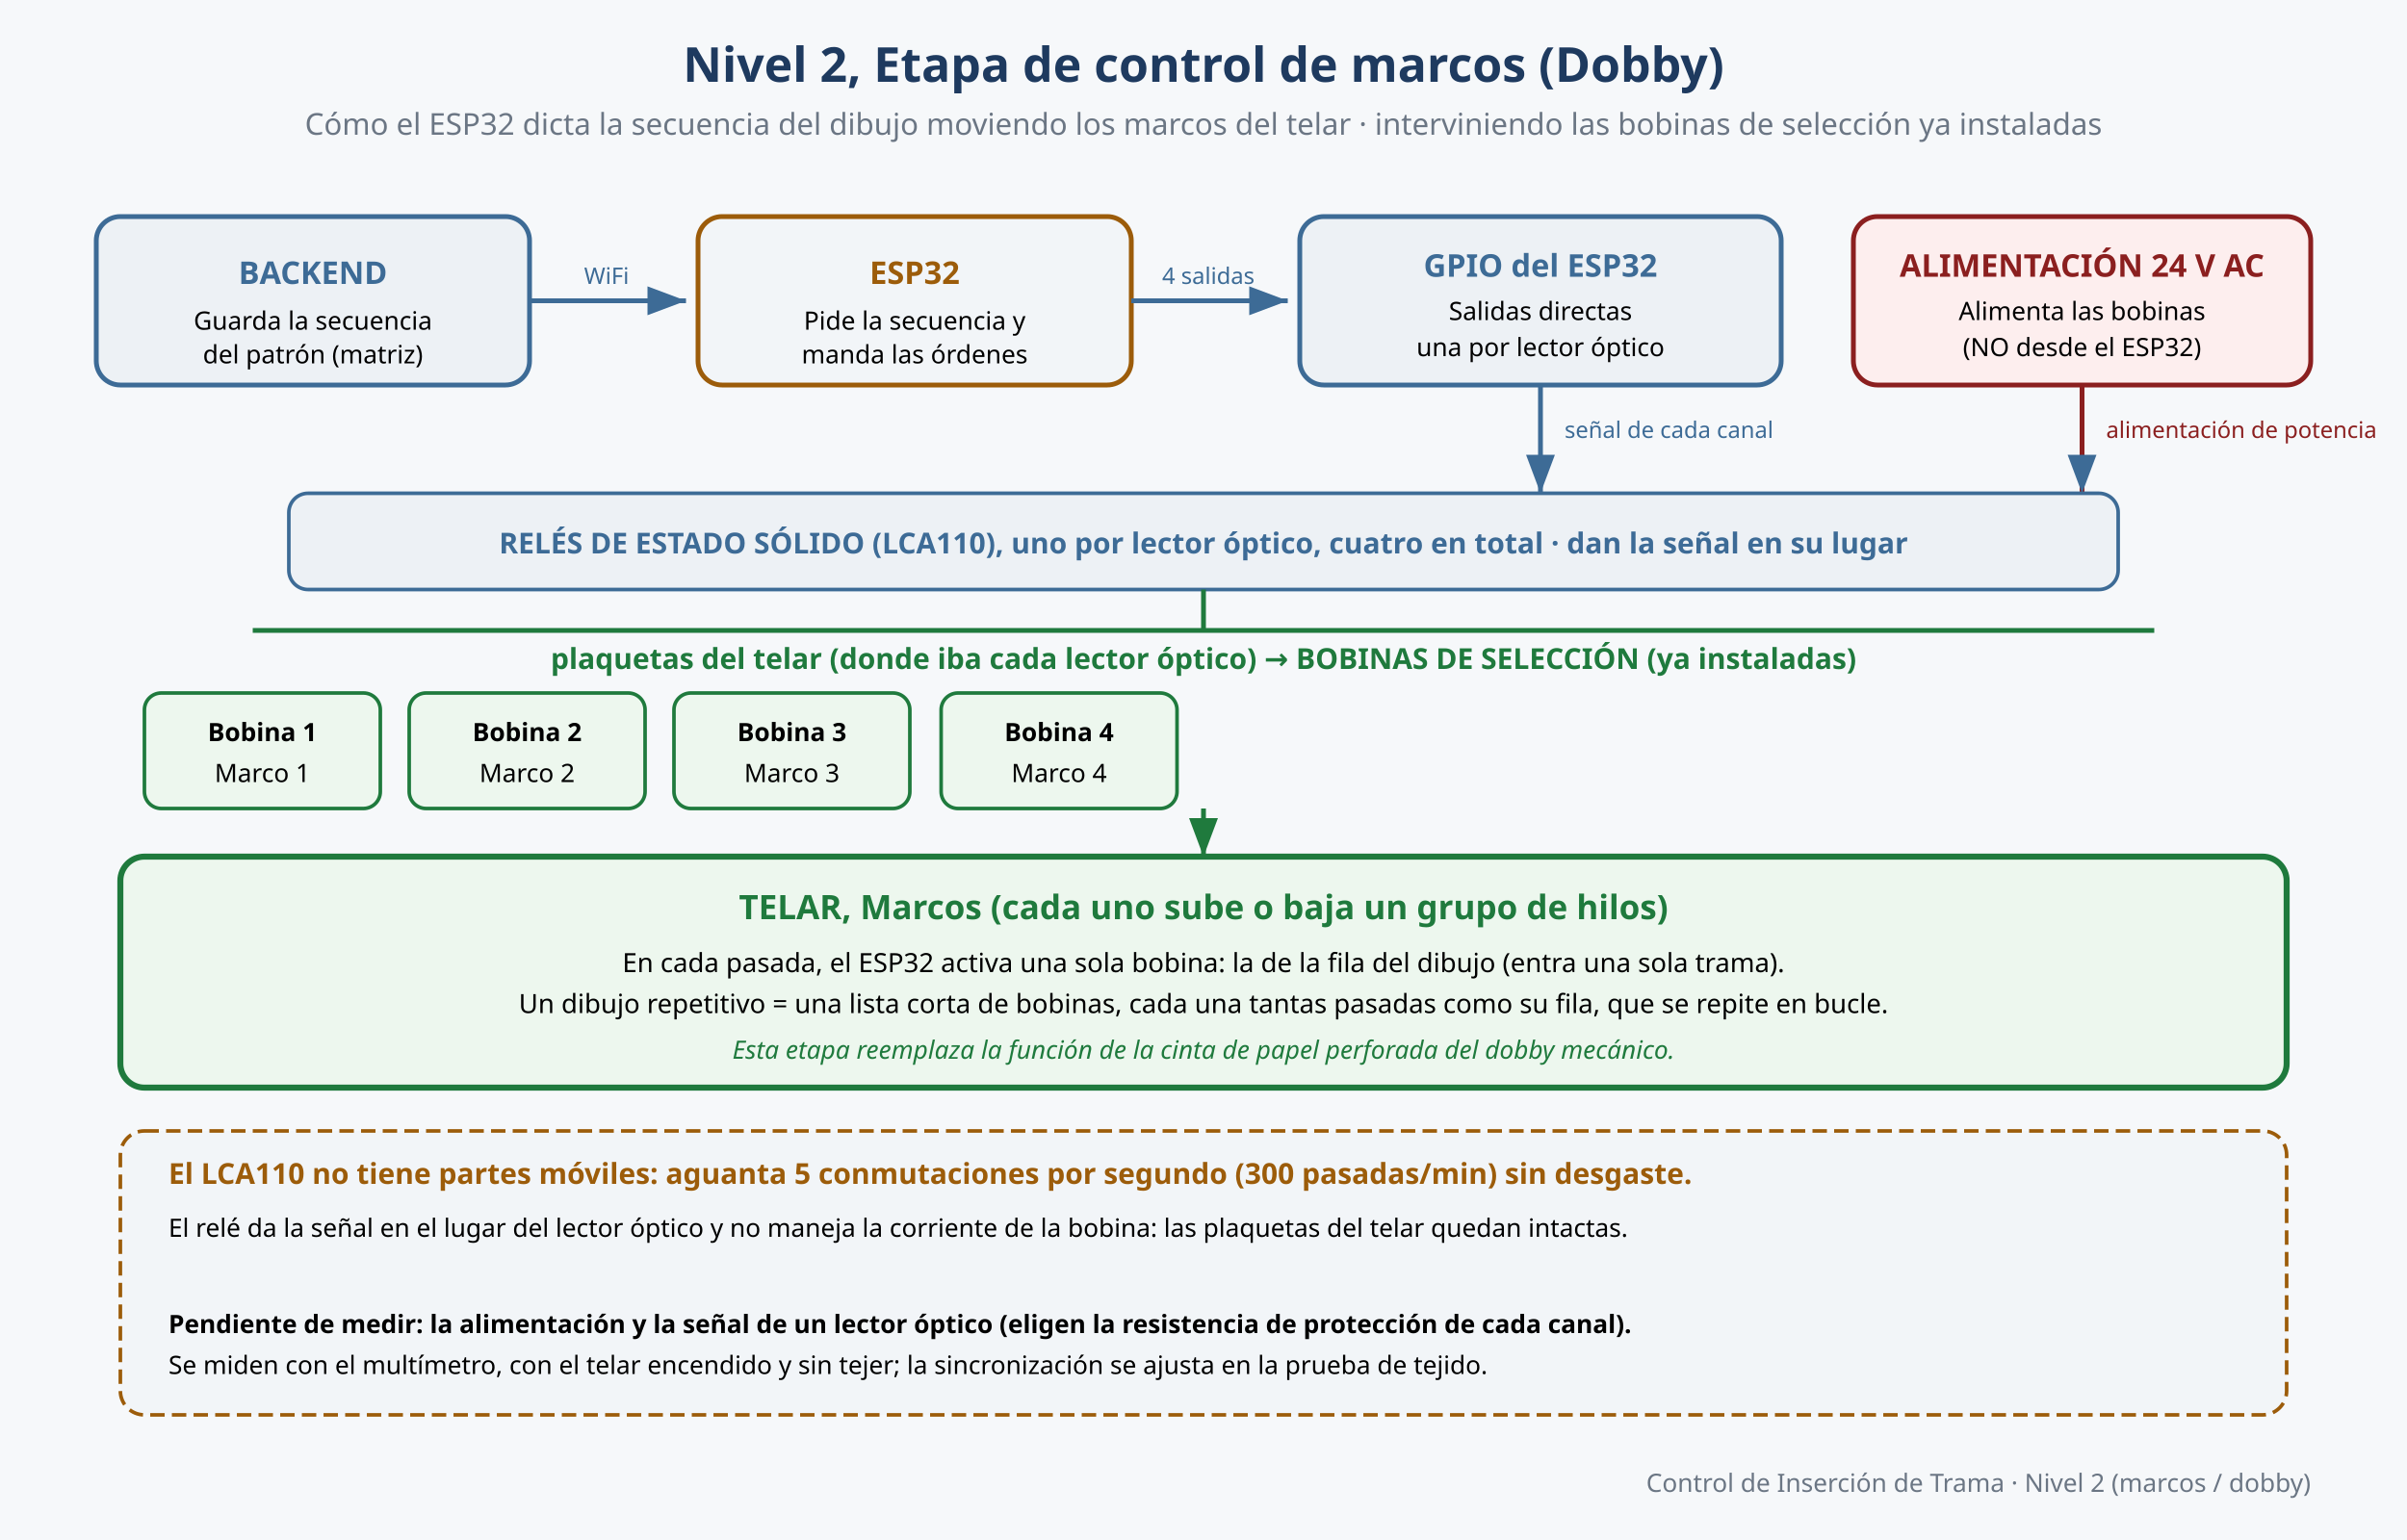
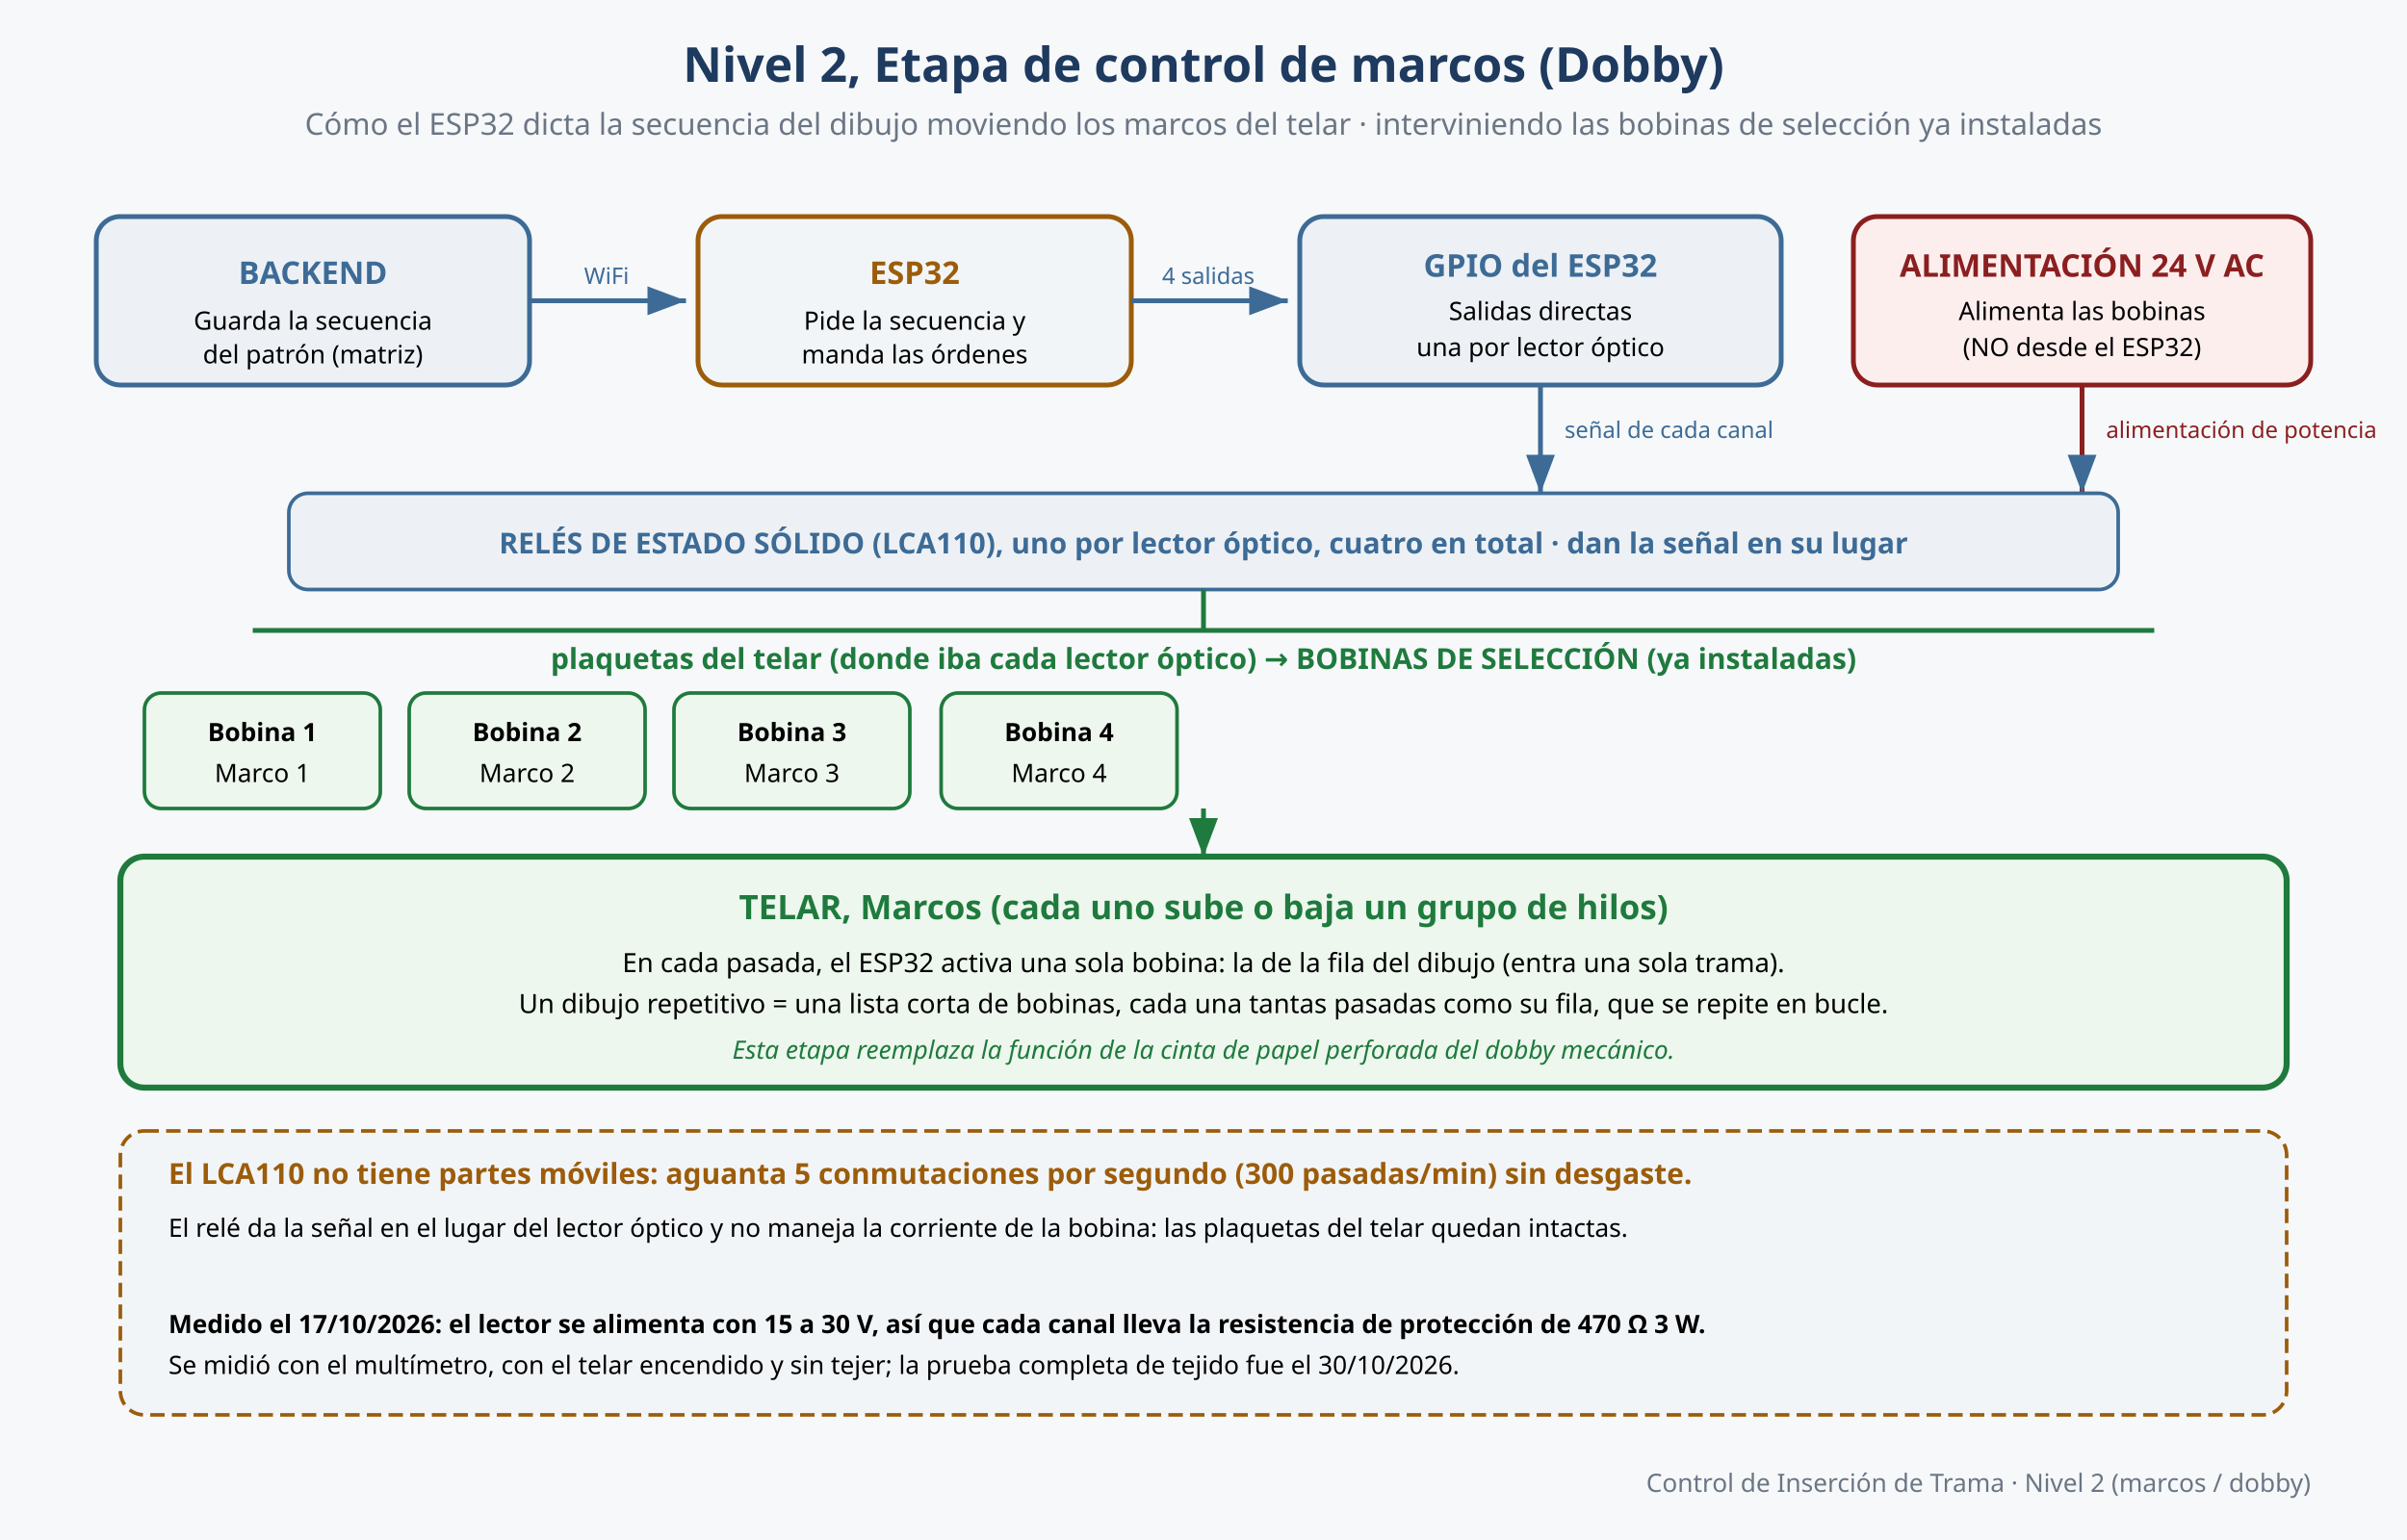
<svg xmlns="http://www.w3.org/2000/svg" viewBox="0 0 1000 640" font-family="IBM Plex Sans, system-ui, sans-serif">
  <defs>
    <marker id="fl" markerWidth="10" markerHeight="10" refX="8" refY="3" orient="auto">
      <path d="M0,0 L8,3 L0,6 Z" fill="#3D6B96" />
    </marker>
    <marker id="flg" markerWidth="10" markerHeight="10" refX="8" refY="3" orient="auto">
      <path d="M0,0 L8,3 L0,6 Z" fill="#1f7a3d" />
    </marker>
  </defs>
  <rect width="1000" height="640" fill="#F6F8FA" />
  <text x="500" y="34" text-anchor="middle" font-size="20" font-weight="bold" fill="#1E3A5F">Nivel 2, Etapa de control de marcos (Dobby)</text>
  <text x="500" y="56" text-anchor="middle" font-size="12.5" fill="#6B7684">Cómo el ESP32 dicta la secuencia del dibujo moviendo los marcos del telar · interviniendo las bobinas de selección ya instaladas</text>
  <rect x="40" y="90" width="180" height="70" rx="10" fill="#EDF1F5" stroke="#3D6B96" stroke-width="2" />
  <text x="130" y="118" text-anchor="middle" font-size="13" font-weight="bold" fill="#3D6B96">BACKEND</text>
  <text x="130" y="137" text-anchor="middle" font-size="10.5">Guarda la secuencia</text>
  <text x="130" y="151" text-anchor="middle" font-size="10.5">del patrón (matriz)</text>
  <line x1="220" y1="125" x2="285" y2="125" stroke="#3D6B96" stroke-width="2" marker-end="url(#fl)" />
  <text x="252" y="118" text-anchor="middle" font-size="9.5" fill="#3D6B96">WiFi</text>
  <rect x="290" y="90" width="180" height="70" rx="10" fill="#F2F5F8" stroke="#9C5C0A" stroke-width="2" />
  <text x="380" y="118" text-anchor="middle" font-size="13" font-weight="bold" fill="#9C5C0A">ESP32</text>
  <text x="380" y="137" text-anchor="middle" font-size="10.5">Pide la secuencia y</text>
  <text x="380" y="151" text-anchor="middle" font-size="10.5">manda las órdenes</text>
  <line x1="470" y1="125" x2="535" y2="125" stroke="#3D6B96" stroke-width="2" marker-end="url(#fl)" />
  <text x="502" y="118" text-anchor="middle" font-size="9.5" fill="#3D6B96">4 salidas</text>
  <rect x="540" y="90" width="200" height="70" rx="10" fill="#EDF1F5" stroke="#3D6B96" stroke-width="2" />
  <text x="640" y="115" text-anchor="middle" font-size="13" font-weight="bold" fill="#3D6B96">GPIO del ESP32</text>
  <text x="640" y="133" text-anchor="middle" font-size="10.5">Salidas directas</text>
  <text x="640" y="148" text-anchor="middle" font-size="10.5">una por lector óptico</text>
  <rect x="770" y="90" width="190" height="70" rx="10" fill="#fdeeee" stroke="#8b1f1f" stroke-width="2" />
  <text x="865" y="115" text-anchor="middle" font-size="13" font-weight="bold" fill="#8b1f1f">ALIMENTACIÓN 24 V AC</text>
  <text x="865" y="133" text-anchor="middle" font-size="10.5">Alimenta las bobinas</text>
  <text x="865" y="148" text-anchor="middle" font-size="10.5">(NO desde el ESP32)</text>
  <line x1="865" y1="160" x2="865" y2="205" stroke="#8b1f1f" stroke-width="2" marker-end="url(#fl)" />
  <text x="875" y="182" font-size="9.5" fill="#8b1f1f">alimentación de potencia</text>
  <rect x="120" y="205" width="760" height="40" rx="8" fill="#EDF1F5" stroke="#3D6B96" stroke-width="1.5" />
  <text x="500" y="230" text-anchor="middle" font-size="12" font-weight="bold" fill="#3D6B96">RELÉS DE ESTADO SÓLIDO (LCA110), uno por lector óptico, cuatro en total · dan la señal en su lugar</text>
  <line x1="640" y1="160" x2="640" y2="205" stroke="#3D6B96" stroke-width="2" marker-end="url(#fl)" />
  <text x="650" y="182" font-size="9.5" fill="#3D6B96">señal de cada canal</text>
  <line x1="500" y1="245" x2="500" y2="262" stroke="#1f7a3d" stroke-width="2" />
  <line x1="105" y1="262" x2="895" y2="262" stroke="#1f7a3d" stroke-width="2" />
  <text x="500" y="278" text-anchor="middle" font-size="12" font-weight="bold" fill="#1f7a3d">plaquetas del telar (donde iba cada lector óptico) → BOBINAS DE SELECCIÓN (ya instaladas)</text>
  <g font-size="10.5">
    <rect x="60" y="288" width="98" height="48" rx="7" fill="#edf7ee" stroke="#1f7a3d" stroke-width="1.5" />
    <text x="109" y="308" text-anchor="middle" font-weight="bold">Bobina 1</text>
    <text x="109" y="325" text-anchor="middle">Marco 1</text>
    <rect x="170" y="288" width="98" height="48" rx="7" fill="#edf7ee" stroke="#1f7a3d" stroke-width="1.5" />
    <text x="219" y="308" text-anchor="middle" font-weight="bold">Bobina 2</text>
    <text x="219" y="325" text-anchor="middle">Marco 2</text>
    <rect x="280" y="288" width="98" height="48" rx="7" fill="#edf7ee" stroke="#1f7a3d" stroke-width="1.5" />
    <text x="329" y="308" text-anchor="middle" font-weight="bold">Bobina 3</text>
    <text x="329" y="325" text-anchor="middle">Marco 3</text>
    <rect x="391" y="288" width="98" height="48" rx="7" fill="#edf7ee" stroke="#1f7a3d" stroke-width="1.5" />
    <text x="440" y="308" text-anchor="middle" font-weight="bold">Bobina 4</text>
    <text x="440" y="325" text-anchor="middle">Marco 4</text>
  </g>
  <line x1="500" y1="336" x2="500" y2="356" stroke="#1f7a3d" stroke-width="2" marker-end="url(#flg)" />
  <rect x="50" y="356" width="900" height="96" rx="10" fill="#edf7ee" stroke="#1f7a3d" stroke-width="2.5" />
  <text x="500" y="382" text-anchor="middle" font-size="14" font-weight="bold" fill="#1f7a3d">TELAR, Marcos (cada uno sube o baja un grupo de hilos)</text>
  <text x="500" y="404" text-anchor="middle" font-size="11">En cada pasada, el ESP32 activa una sola bobina: la de la fila del dibujo (entra una sola trama).</text>
  <text x="500" y="421" text-anchor="middle" font-size="11">Un dibujo repetitivo = una lista corta de bobinas, cada una tantas pasadas como su fila, que se repite en bucle.</text>
  <text x="500" y="440" text-anchor="middle" font-size="10.5" font-style="italic" fill="#1f7a3d">Esta etapa reemplaza la función de la cinta de papel perforada del dobby mecánico.</text>
  <rect x="50" y="470" width="900" height="118" rx="10" fill="#F2F5F8" stroke="#9C5C0A" stroke-width="1.5" stroke-dasharray="6 3" />
  <text x="70" y="492" font-size="12" font-weight="bold" fill="#9C5C0A">El LCA110 no tiene partes móviles: aguanta 5 conmutaciones por segundo (300 pasadas/min) sin desgaste.</text>
  <text x="70" y="514" font-size="10.5">El relé da la señal en el lugar del lector óptico y no maneja la corriente de la bobina: las plaquetas del telar quedan intactas.</text>
-   <text x="70" y="554" font-size="10.5" font-weight="bold">Pendiente de medir: la alimentación y la señal de un lector óptico (eligen la resistencia de protección de cada canal).</text>
-   <text x="70" y="571" font-size="10.5">Se miden con el multímetro, con el telar encendido y sin tejer; la sincronización se ajusta en la prueba de tejido.</text>
+   <text x="70" y="554" font-size="10.5" font-weight="bold">Medido el 17/10/2026: el lector se alimenta con 15 a 30 V, así que cada canal lleva la resistencia de protección de 470 Ω 3 W.</text>
+   <text x="70" y="571" font-size="10.5">Se midió con el multímetro, con el telar encendido y sin tejer; la prueba completa de tejido fue el 30/10/2026.</text>
  <text x="960" y="620" text-anchor="end" font-size="10.5" fill="#6B7684">Control de Inserción de Trama · Nivel 2 (marcos / dobby)</text>
</svg>
